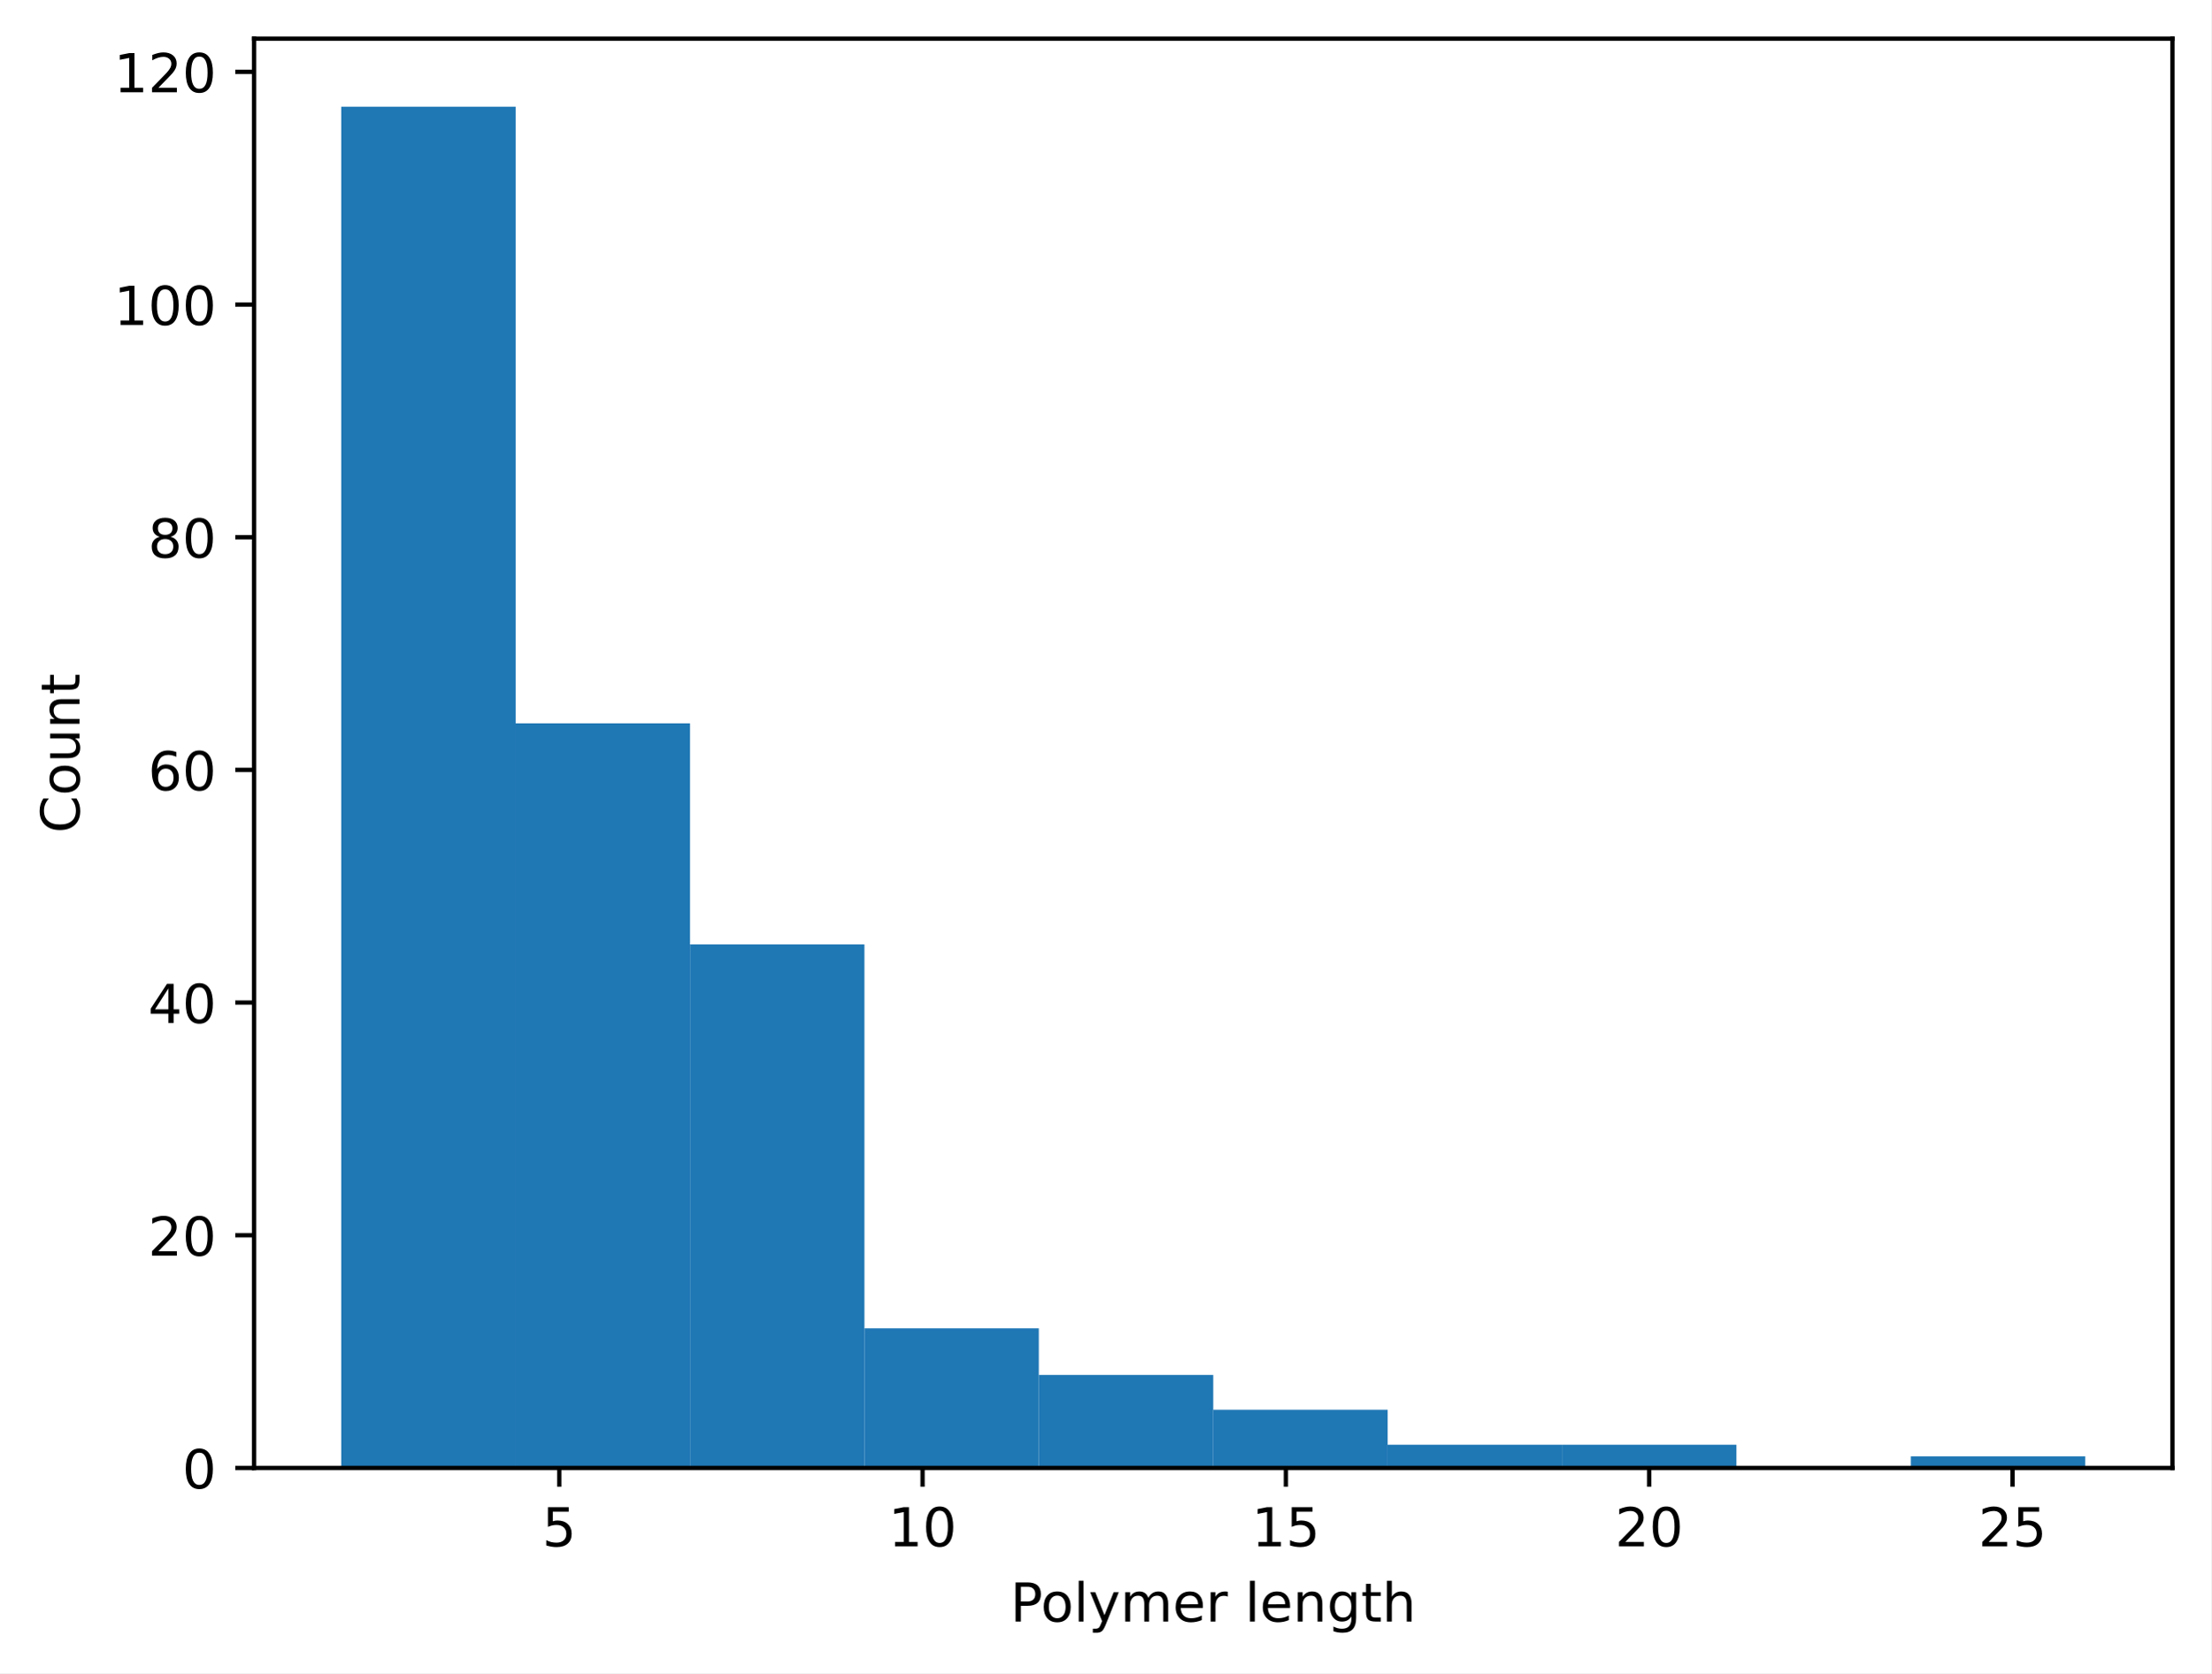
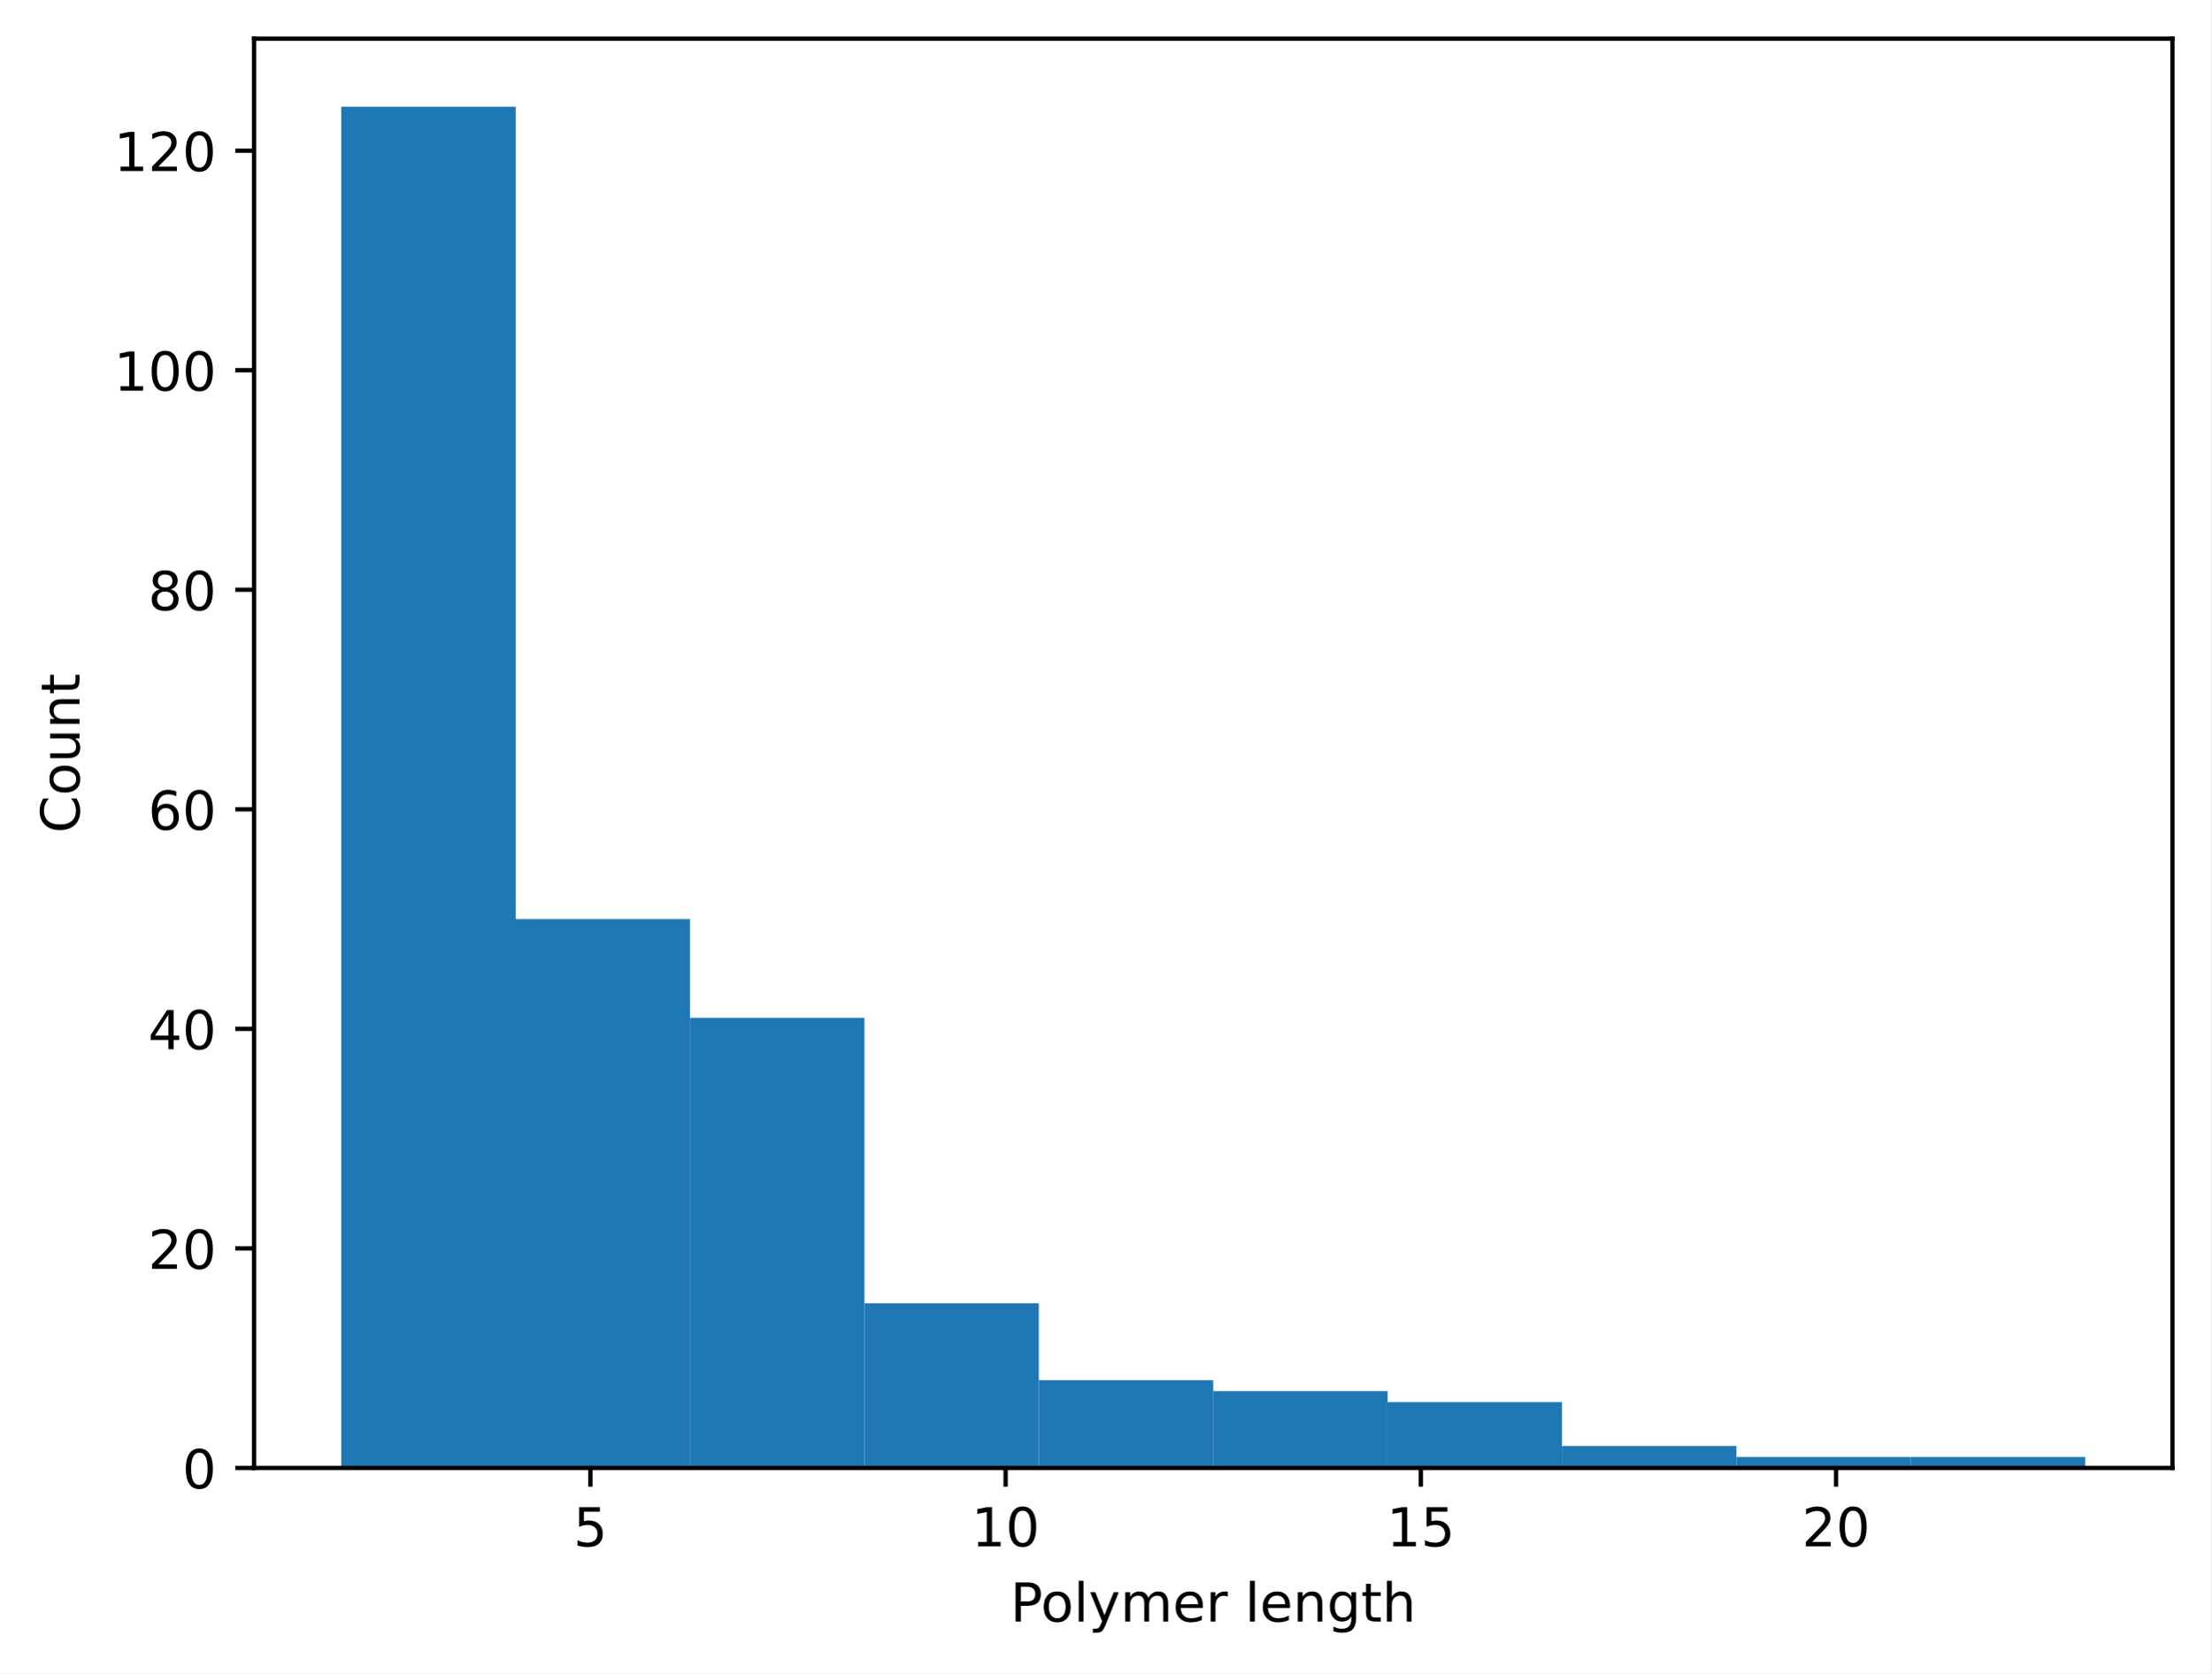
<svg xmlns="http://www.w3.org/2000/svg" xmlns:xlink="http://www.w3.org/1999/xlink" width="411.608pt" height="311.513pt" viewBox="0 0 411.608 311.513" version="1.1">
  <defs>
    <style type="text/css">*{stroke-linejoin: round; stroke-linecap: butt}</style>
  </defs>
  <g id="figure_1">
    <g id="patch_1">
      <path d="M 0 311.513  L 411.608 311.513  L 411.608 0  L 0 0  z " style="fill: #ffffff" />
    </g>
    <g id="axes_1">
      <g id="patch_2">
        <path d="M 47.288 273.312  L 404.408 273.312  L 404.408 7.2  L 47.288 7.2  z " style="fill: #ffffff" />
      </g>
      <g id="patch_3">
-         <path d="M 63.52 273.312  L 95.986 273.312  L 95.986 19.872  L 63.52 19.872  z " clip-path="url(#p0e5996d99f)" style="fill: #1f77b4" />
+         <path d="M 63.52 273.312  L 95.986 273.312  L 95.986 19.872  L 63.52 19.872  z " clip-path="url(#pbb45b2e04f)" style="fill: #1f77b4" />
      </g>
      <g id="patch_4">
-         <path d="M 95.986 273.312  L 128.451 273.312  L 128.451 134.678  L 95.986 134.678  z " clip-path="url(#p0e5996d99f)" style="fill: #1f77b4" />
+         <path d="M 95.986 273.312  L 128.451 273.312  L 128.451 171.118  L 95.986 171.118  z " clip-path="url(#pbb45b2e04f)" style="fill: #1f77b4" />
      </g>
      <g id="patch_5">
-         <path d="M 128.451 273.312  L 160.917 273.312  L 160.917 175.835  L 128.451 175.835  z " clip-path="url(#p0e5996d99f)" style="fill: #1f77b4" />
+         <path d="M 128.451 273.312  L 160.917 273.312  L 160.917 189.513  L 128.451 189.513  z " clip-path="url(#pbb45b2e04f)" style="fill: #1f77b4" />
      </g>
      <g id="patch_6">
-         <path d="M 160.917 273.312  L 193.382 273.312  L 193.382 247.318  L 160.917 247.318  z " clip-path="url(#p0e5996d99f)" style="fill: #1f77b4" />
+         <path d="M 160.917 273.312  L 193.382 273.312  L 193.382 242.654  L 160.917 242.654  z " clip-path="url(#pbb45b2e04f)" style="fill: #1f77b4" />
      </g>
      <g id="patch_7">
-         <path d="M 193.382 273.312  L 225.847 273.312  L 225.847 255.983  L 193.382 255.983  z " clip-path="url(#p0e5996d99f)" style="fill: #1f77b4" />
+         <path d="M 193.382 273.312  L 225.847 273.312  L 225.847 256.961  L 193.382 256.961  z " clip-path="url(#pbb45b2e04f)" style="fill: #1f77b4" />
      </g>
      <g id="patch_8">
-         <path d="M 225.847 273.312  L 258.313 273.312  L 258.313 262.481  L 225.847 262.481  z " clip-path="url(#p0e5996d99f)" style="fill: #1f77b4" />
+         <path d="M 225.847 273.312  L 258.313 273.312  L 258.313 259.005  L 225.847 259.005  z " clip-path="url(#pbb45b2e04f)" style="fill: #1f77b4" />
      </g>
      <g id="patch_9">
-         <path d="M 258.313 273.312  L 290.778 273.312  L 290.778 268.98  L 258.313 268.98  z " clip-path="url(#p0e5996d99f)" style="fill: #1f77b4" />
+         <path d="M 258.313 273.312  L 290.778 273.312  L 290.778 261.049  L 258.313 261.049  z " clip-path="url(#pbb45b2e04f)" style="fill: #1f77b4" />
      </g>
      <g id="patch_10">
-         <path d="M 290.778 273.312  L 323.244 273.312  L 323.244 268.98  L 290.778 268.98  z " clip-path="url(#p0e5996d99f)" style="fill: #1f77b4" />
+         <path d="M 290.778 273.312  L 323.244 273.312  L 323.244 269.224  L 290.778 269.224  z " clip-path="url(#pbb45b2e04f)" style="fill: #1f77b4" />
      </g>
      <g id="patch_11">
-         <path d="M 323.244 273.312  L 355.709 273.312  L 355.709 273.312  L 323.244 273.312  z " clip-path="url(#p0e5996d99f)" style="fill: #1f77b4" />
+         <path d="M 323.244 273.312  L 355.709 273.312  L 355.709 271.268  L 323.244 271.268  z " clip-path="url(#pbb45b2e04f)" style="fill: #1f77b4" />
      </g>
      <g id="patch_12">
-         <path d="M 355.709 273.312  L 388.175 273.312  L 388.175 271.146  L 355.709 271.146  z " clip-path="url(#p0e5996d99f)" style="fill: #1f77b4" />
+         <path d="M 355.709 273.312  L 388.175 273.312  L 388.175 271.268  L 355.709 271.268  z " clip-path="url(#pbb45b2e04f)" style="fill: #1f77b4" />
      </g>
      <g id="matplotlib.axis_1">
        <g id="xtick_1">
          <g id="line2d_1">
            <defs>
-               <path id="m7eaee6305a" d="M 0 0  L 0 3.5  " style="stroke: #000000; stroke-width: 0.8" />
-             </defs>
-             <g>
-               <use xlink:href="#m7eaee6305a" x="104.102" y="273.312" style="stroke: #000000; stroke-width: 0.8" />
+               <path id="m73e96d69c7" d="M 0 0  L 0 3.5  " style="stroke: #000000; stroke-width: 0.8" />
+             </defs>
+             <g>
+               <use xlink:href="#m73e96d69c7" x="109.899" y="273.312" style="stroke: #000000; stroke-width: 0.8" />
            </g>
          </g>
          <g id="text_1">
-             <g transform="translate(100.9208 287.9097) scale(0.1 -0.1)">
+             <g transform="translate(106.7182 287.9097) scale(0.1 -0.1)">
              <defs>
                <path id="DejaVuSans-18" d="M 691 4666  L 3169 4666  L 3169 4134  L 1269 4134  L 1269 2991  Q 1406 3038 1543 3061  Q 1681 3084 1819 3084  Q 2600 3084 3056 2656  Q 3513 2228 3513 1497  Q 3513 744 3044 326  Q 2575 -91 1722 -91  Q 1428 -91 1123 -41  Q 819 9 494 109  L 494 744  Q 775 591 1075 516  Q 1375 441 1709 441  Q 2250 441 2565 725  Q 2881 1009 2881 1497  Q 2881 1984 2565 2268  Q 2250 2553 1709 2553  Q 1456 2553 1204 2497  Q 953 2441 691 2322  L 691 4666  z " transform="scale(0.015625)" />
              </defs>
              <use xlink:href="#DejaVuSans-18" />
            </g>
          </g>
        </g>
        <g id="xtick_2">
          <g id="line2d_2">
            <g>
-               <use xlink:href="#m7eaee6305a" x="171.738" y="273.312" style="stroke: #000000; stroke-width: 0.8" />
+               <use xlink:href="#m73e96d69c7" x="187.198" y="273.312" style="stroke: #000000; stroke-width: 0.8" />
            </g>
          </g>
          <g id="text_2">
-             <g transform="translate(165.3759 287.9097) scale(0.1 -0.1)">
+             <g transform="translate(180.8356 287.9097) scale(0.1 -0.1)">
              <defs>
                <path id="DejaVuSans-14" d="M 794 531  L 1825 531  L 1825 4091  L 703 3866  L 703 4441  L 1819 4666  L 2450 4666  L 2450 531  L 3481 531  L 3481 0  L 794 0  L 794 531  z " transform="scale(0.015625)" />
                <path id="DejaVuSans-13" d="M 2034 4250  Q 1547 4250 1301 3770  Q 1056 3291 1056 2328  Q 1056 1369 1301 889  Q 1547 409 2034 409  Q 2525 409 2770 889  Q 3016 1369 3016 2328  Q 3016 3291 2770 3770  Q 2525 4250 2034 4250  z M 2034 4750  Q 2819 4750 3233 4129  Q 3647 3509 3647 2328  Q 3647 1150 3233 529  Q 2819 -91 2034 -91  Q 1250 -91 836 529  Q 422 1150 422 2328  Q 422 3509 836 4129  Q 1250 4750 2034 4750  z " transform="scale(0.015625)" />
              </defs>
              <use xlink:href="#DejaVuSans-14" />
              <use xlink:href="#DejaVuSans-13" transform="translate(63.625 0)" />
            </g>
          </g>
        </g>
        <g id="xtick_3">
          <g id="line2d_3">
            <g>
-               <use xlink:href="#m7eaee6305a" x="239.375" y="273.312" style="stroke: #000000; stroke-width: 0.8" />
+               <use xlink:href="#m73e96d69c7" x="264.497" y="273.312" style="stroke: #000000; stroke-width: 0.8" />
            </g>
          </g>
          <g id="text_3">
-             <g transform="translate(233.0123 287.9097) scale(0.1 -0.1)">
+             <g transform="translate(258.1344 287.9097) scale(0.1 -0.1)">
              <use xlink:href="#DejaVuSans-14" />
              <use xlink:href="#DejaVuSans-18" transform="translate(63.625 0)" />
            </g>
          </g>
        </g>
        <g id="xtick_4">
          <g id="line2d_4">
            <g>
-               <use xlink:href="#m7eaee6305a" x="307.011" y="273.312" style="stroke: #000000; stroke-width: 0.8" />
+               <use xlink:href="#m73e96d69c7" x="341.796" y="273.312" style="stroke: #000000; stroke-width: 0.8" />
            </g>
          </g>
          <g id="text_4">
-             <g transform="translate(300.6486 287.9097) scale(0.1 -0.1)">
+             <g transform="translate(335.4331 287.9097) scale(0.1 -0.1)">
              <defs>
                <path id="DejaVuSans-15" d="M 1228 531  L 3431 531  L 3431 0  L 469 0  L 469 531  Q 828 903 1448 1529  Q 2069 2156 2228 2338  Q 2531 2678 2651 2914  Q 2772 3150 2772 3378  Q 2772 3750 2511 3984  Q 2250 4219 1831 4219  Q 1534 4219 1204 4116  Q 875 4013 500 3803  L 500 4441  Q 881 4594 1212 4672  Q 1544 4750 1819 4750  Q 2544 4750 2975 4387  Q 3406 4025 3406 3419  Q 3406 3131 3298 2873  Q 3191 2616 2906 2266  Q 2828 2175 2409 1742  Q 1991 1309 1228 531  z " transform="scale(0.015625)" />
              </defs>
              <use xlink:href="#DejaVuSans-15" />
              <use xlink:href="#DejaVuSans-13" transform="translate(63.625 0)" />
            </g>
          </g>
        </g>
-         <g id="xtick_5">
-           <g id="line2d_5">
-             <g>
-               <use xlink:href="#m7eaee6305a" x="374.647" y="273.312" style="stroke: #000000; stroke-width: 0.8" />
-             </g>
-           </g>
-           <g id="text_5">
-             <g transform="translate(368.285 287.9097) scale(0.1 -0.1)">
-               <use xlink:href="#DejaVuSans-15" />
-               <use xlink:href="#DejaVuSans-18" transform="translate(63.625 0)" />
-             </g>
-           </g>
-         </g>
-         <g id="text_6">
+         <g id="text_5">
          <g transform="translate(188.0741 301.9104) scale(0.1 -0.1)">
            <defs>
              <path id="DejaVuSans-33" d="M 1259 4147  L 1259 2394  L 2053 2394  Q 2494 2394 2734 2622  Q 2975 2850 2975 3272  Q 2975 3691 2734 3919  Q 2494 4147 2053 4147  L 1259 4147  z M 628 4666  L 2053 4666  Q 2838 4666 3239 4311  Q 3641 3956 3641 3272  Q 3641 2581 3239 2228  Q 2838 1875 2053 1875  L 1259 1875  L 1259 0  L 628 0  L 628 4666  z " transform="scale(0.015625)" />
              <path id="DejaVuSans-52" d="M 1959 3097  Q 1497 3097 1228 2736  Q 959 2375 959 1747  Q 959 1119 1226 758  Q 1494 397 1959 397  Q 2419 397 2687 759  Q 2956 1122 2956 1747  Q 2956 2369 2687 2733  Q 2419 3097 1959 3097  z M 1959 3584  Q 2709 3584 3137 3096  Q 3566 2609 3566 1747  Q 3566 888 3137 398  Q 2709 -91 1959 -91  Q 1206 -91 779 398  Q 353 888 353 1747  Q 353 2609 779 3096  Q 1206 3584 1959 3584  z " transform="scale(0.015625)" />
              <path id="DejaVuSans-4f" d="M 603 4863  L 1178 4863  L 1178 0  L 603 0  L 603 4863  z " transform="scale(0.015625)" />
              <path id="DejaVuSans-5c" d="M 2059 -325  Q 1816 -950 1584 -1140  Q 1353 -1331 966 -1331  L 506 -1331  L 506 -850  L 844 -850  Q 1081 -850 1212 -737  Q 1344 -625 1503 -206  L 1606 56  L 191 3500  L 800 3500  L 1894 763  L 2988 3500  L 3597 3500  L 2059 -325  z " transform="scale(0.015625)" />
              <path id="DejaVuSans-50" d="M 3328 2828  Q 3544 3216 3844 3400  Q 4144 3584 4550 3584  Q 5097 3584 5394 3201  Q 5691 2819 5691 2113  L 5691 0  L 5113 0  L 5113 2094  Q 5113 2597 4934 2840  Q 4756 3084 4391 3084  Q 3944 3084 3684 2787  Q 3425 2491 3425 1978  L 3425 0  L 2847 0  L 2847 2094  Q 2847 2600 2669 2842  Q 2491 3084 2119 3084  Q 1678 3084 1418 2786  Q 1159 2488 1159 1978  L 1159 0  L 581 0  L 581 3500  L 1159 3500  L 1159 2956  Q 1356 3278 1631 3431  Q 1906 3584 2284 3584  Q 2666 3584 2933 3390  Q 3200 3197 3328 2828  z " transform="scale(0.015625)" />
              <path id="DejaVuSans-48" d="M 3597 1894  L 3597 1613  L 953 1613  Q 991 1019 1311 708  Q 1631 397 2203 397  Q 2534 397 2845 478  Q 3156 559 3463 722  L 3463 178  Q 3153 47 2828 -22  Q 2503 -91 2169 -91  Q 1331 -91 842 396  Q 353 884 353 1716  Q 353 2575 817 3079  Q 1281 3584 2069 3584  Q 2775 3584 3186 3129  Q 3597 2675 3597 1894  z M 3022 2063  Q 3016 2534 2758 2815  Q 2500 3097 2075 3097  Q 1594 3097 1305 2825  Q 1016 2553 972 2059  L 3022 2063  z " transform="scale(0.015625)" />
              <path id="DejaVuSans-55" d="M 2631 2963  Q 2534 3019 2420 3045  Q 2306 3072 2169 3072  Q 1681 3072 1420 2755  Q 1159 2438 1159 1844  L 1159 0  L 581 0  L 581 3500  L 1159 3500  L 1159 2956  Q 1341 3275 1631 3429  Q 1922 3584 2338 3584  Q 2397 3584 2469 3576  Q 2541 3569 2628 3553  L 2631 2963  z " transform="scale(0.015625)" />
              <path id="DejaVuSans-3" transform="scale(0.015625)" />
              <path id="DejaVuSans-51" d="M 3513 2113  L 3513 0  L 2938 0  L 2938 2094  Q 2938 2591 2744 2837  Q 2550 3084 2163 3084  Q 1697 3084 1428 2787  Q 1159 2491 1159 1978  L 1159 0  L 581 0  L 581 3500  L 1159 3500  L 1159 2956  Q 1366 3272 1645 3428  Q 1925 3584 2291 3584  Q 2894 3584 3203 3211  Q 3513 2838 3513 2113  z " transform="scale(0.015625)" />
              <path id="DejaVuSans-4a" d="M 2906 1791  Q 2906 2416 2648 2759  Q 2391 3103 1925 3103  Q 1463 3103 1205 2759  Q 947 2416 947 1791  Q 947 1169 1205 825  Q 1463 481 1925 481  Q 2391 481 2648 825  Q 2906 1169 2906 1791  z M 3481 434  Q 3481 -459 3084 -895  Q 2688 -1331 1869 -1331  Q 1566 -1331 1297 -1286  Q 1028 -1241 775 -1147  L 775 -588  Q 1028 -725 1275 -790  Q 1522 -856 1778 -856  Q 2344 -856 2625 -561  Q 2906 -266 2906 331  L 2906 616  Q 2728 306 2450 153  Q 2172 0 1784 0  Q 1141 0 747 490  Q 353 981 353 1791  Q 353 2603 747 3093  Q 1141 3584 1784 3584  Q 2172 3584 2450 3431  Q 2728 3278 2906 2969  L 2906 3500  L 3481 3500  L 3481 434  z " transform="scale(0.015625)" />
              <path id="DejaVuSans-57" d="M 1172 4494  L 1172 3500  L 2356 3500  L 2356 3053  L 1172 3053  L 1172 1153  Q 1172 725 1289 603  Q 1406 481 1766 481  L 2356 481  L 2356 0  L 1766 0  Q 1100 0 847 248  Q 594 497 594 1153  L 594 3053  L 172 3053  L 172 3500  L 594 3500  L 594 4494  L 1172 4494  z " transform="scale(0.015625)" />
              <path id="DejaVuSans-4b" d="M 3513 2113  L 3513 0  L 2938 0  L 2938 2094  Q 2938 2591 2744 2837  Q 2550 3084 2163 3084  Q 1697 3084 1428 2787  Q 1159 2491 1159 1978  L 1159 0  L 581 0  L 581 4863  L 1159 4863  L 1159 2956  Q 1366 3272 1645 3428  Q 1925 3584 2291 3584  Q 2894 3584 3203 3211  Q 3513 2838 3513 2113  z " transform="scale(0.015625)" />
            </defs>
            <use xlink:href="#DejaVuSans-33" />
            <use xlink:href="#DejaVuSans-52" transform="translate(56.73438 0)" />
            <use xlink:href="#DejaVuSans-4f" transform="translate(117.9219 0)" />
            <use xlink:href="#DejaVuSans-5c" transform="translate(145.7031 0)" />
            <use xlink:href="#DejaVuSans-50" transform="translate(204.8906 0)" />
            <use xlink:href="#DejaVuSans-48" transform="translate(302.2969 0)" />
            <use xlink:href="#DejaVuSans-55" transform="translate(363.8281 0)" />
            <use xlink:href="#DejaVuSans-3" transform="translate(404.9375 0)" />
            <use xlink:href="#DejaVuSans-4f" transform="translate(436.7188 0)" />
            <use xlink:href="#DejaVuSans-48" transform="translate(464.5 0)" />
            <use xlink:href="#DejaVuSans-51" transform="translate(526.0312 0)" />
            <use xlink:href="#DejaVuSans-4a" transform="translate(589.4062 0)" />
            <use xlink:href="#DejaVuSans-57" transform="translate(652.8906 0)" />
            <use xlink:href="#DejaVuSans-4b" transform="translate(692.0938 0)" />
          </g>
        </g>
      </g>
      <g id="matplotlib.axis_2">
        <g id="ytick_1">
-           <g id="line2d_6">
-             <defs>
-               <path id="m80c9d5a7d6" d="M 0 0  L -3.5 0  " style="stroke: #000000; stroke-width: 0.8" />
-             </defs>
-             <g>
-               <use xlink:href="#m80c9d5a7d6" x="47.288" y="273.312" style="stroke: #000000; stroke-width: 0.8" />
-             </g>
-           </g>
-           <g id="text_7">
+           <g id="line2d_5">
+             <defs>
+               <path id="mbe8d3fae12" d="M 0 0  L -3.5 0  " style="stroke: #000000; stroke-width: 0.8" />
+             </defs>
+             <g>
+               <use xlink:href="#mbe8d3fae12" x="47.288" y="273.312" style="stroke: #000000; stroke-width: 0.8" />
+             </g>
+           </g>
+           <g id="text_6">
            <g transform="translate(33.925 277.1108) scale(0.1 -0.1)">
              <use xlink:href="#DejaVuSans-13" />
            </g>
          </g>
        </g>
        <g id="ytick_2">
+           <g id="line2d_6">
+             <g>
+               <use xlink:href="#mbe8d3fae12" x="47.288" y="232.435" style="stroke: #000000; stroke-width: 0.8" />
+             </g>
+           </g>
+           <g id="text_7">
+             <g transform="translate(27.5625 236.2334) scale(0.1 -0.1)">
+               <use xlink:href="#DejaVuSans-15" />
+               <use xlink:href="#DejaVuSans-13" transform="translate(63.625 0)" />
+             </g>
+           </g>
+         </g>
+         <g id="ytick_3">
          <g id="line2d_7">
            <g>
-               <use xlink:href="#m80c9d5a7d6" x="47.288" y="229.989" style="stroke: #000000; stroke-width: 0.8" />
+               <use xlink:href="#mbe8d3fae12" x="47.288" y="191.557" style="stroke: #000000; stroke-width: 0.8" />
            </g>
          </g>
          <g id="text_8">
-             <g transform="translate(27.5625 233.7878) scale(0.1 -0.1)">
-               <use xlink:href="#DejaVuSans-15" />
-               <use xlink:href="#DejaVuSans-13" transform="translate(63.625 0)" />
-             </g>
-           </g>
-         </g>
-         <g id="ytick_3">
+             <g transform="translate(27.5625 195.356) scale(0.1 -0.1)">
+               <defs>
+                 <path id="DejaVuSans-17" d="M 2419 4116  L 825 1625  L 2419 1625  L 2419 4116  z M 2253 4666  L 3047 4666  L 3047 1625  L 3713 1625  L 3713 1100  L 3047 1100  L 3047 0  L 2419 0  L 2419 1100  L 313 1100  L 313 1709  L 2253 4666  z " transform="scale(0.015625)" />
+               </defs>
+               <use xlink:href="#DejaVuSans-17" />
+               <use xlink:href="#DejaVuSans-13" transform="translate(63.625 0)" />
+             </g>
+           </g>
+         </g>
+         <g id="ytick_4">
          <g id="line2d_8">
            <g>
-               <use xlink:href="#m80c9d5a7d6" x="47.288" y="186.666" style="stroke: #000000; stroke-width: 0.8" />
+               <use xlink:href="#mbe8d3fae12" x="47.288" y="150.68" style="stroke: #000000; stroke-width: 0.8" />
            </g>
          </g>
          <g id="text_9">
-             <g transform="translate(27.5625 190.4647) scale(0.1 -0.1)">
-               <defs>
-                 <path id="DejaVuSans-17" d="M 2419 4116  L 825 1625  L 2419 1625  L 2419 4116  z M 2253 4666  L 3047 4666  L 3047 1625  L 3713 1625  L 3713 1100  L 3047 1100  L 3047 0  L 2419 0  L 2419 1100  L 313 1100  L 313 1709  L 2253 4666  z " transform="scale(0.015625)" />
-               </defs>
-               <use xlink:href="#DejaVuSans-17" />
-               <use xlink:href="#DejaVuSans-13" transform="translate(63.625 0)" />
-             </g>
-           </g>
-         </g>
-         <g id="ytick_4">
+             <g transform="translate(27.5625 154.4786) scale(0.1 -0.1)">
+               <defs>
+                 <path id="DejaVuSans-19" d="M 2113 2584  Q 1688 2584 1439 2293  Q 1191 2003 1191 1497  Q 1191 994 1439 701  Q 1688 409 2113 409  Q 2538 409 2786 701  Q 3034 994 3034 1497  Q 3034 2003 2786 2293  Q 2538 2584 2113 2584  z M 3366 4563  L 3366 3988  Q 3128 4100 2886 4159  Q 2644 4219 2406 4219  Q 1781 4219 1451 3797  Q 1122 3375 1075 2522  Q 1259 2794 1537 2939  Q 1816 3084 2150 3084  Q 2853 3084 3261 2657  Q 3669 2231 3669 1497  Q 3669 778 3244 343  Q 2819 -91 2113 -91  Q 1303 -91 875 529  Q 447 1150 447 2328  Q 447 3434 972 4092  Q 1497 4750 2381 4750  Q 2619 4750 2861 4703  Q 3103 4656 3366 4563  z " transform="scale(0.015625)" />
+               </defs>
+               <use xlink:href="#DejaVuSans-19" />
+               <use xlink:href="#DejaVuSans-13" transform="translate(63.625 0)" />
+             </g>
+           </g>
+         </g>
+         <g id="ytick_5">
          <g id="line2d_9">
            <g>
-               <use xlink:href="#m80c9d5a7d6" x="47.288" y="143.343" style="stroke: #000000; stroke-width: 0.8" />
+               <use xlink:href="#mbe8d3fae12" x="47.288" y="109.802" style="stroke: #000000; stroke-width: 0.8" />
            </g>
          </g>
          <g id="text_10">
-             <g transform="translate(27.5625 147.1416) scale(0.1 -0.1)">
-               <defs>
-                 <path id="DejaVuSans-19" d="M 2113 2584  Q 1688 2584 1439 2293  Q 1191 2003 1191 1497  Q 1191 994 1439 701  Q 1688 409 2113 409  Q 2538 409 2786 701  Q 3034 994 3034 1497  Q 3034 2003 2786 2293  Q 2538 2584 2113 2584  z M 3366 4563  L 3366 3988  Q 3128 4100 2886 4159  Q 2644 4219 2406 4219  Q 1781 4219 1451 3797  Q 1122 3375 1075 2522  Q 1259 2794 1537 2939  Q 1816 3084 2150 3084  Q 2853 3084 3261 2657  Q 3669 2231 3669 1497  Q 3669 778 3244 343  Q 2819 -91 2113 -91  Q 1303 -91 875 529  Q 447 1150 447 2328  Q 447 3434 972 4092  Q 1497 4750 2381 4750  Q 2619 4750 2861 4703  Q 3103 4656 3366 4563  z " transform="scale(0.015625)" />
-               </defs>
-               <use xlink:href="#DejaVuSans-19" />
-               <use xlink:href="#DejaVuSans-13" transform="translate(63.625 0)" />
-             </g>
-           </g>
-         </g>
-         <g id="ytick_5">
+             <g transform="translate(27.5625 113.6012) scale(0.1 -0.1)">
+               <defs>
+                 <path id="DejaVuSans-1b" d="M 2034 2216  Q 1584 2216 1326 1975  Q 1069 1734 1069 1313  Q 1069 891 1326 650  Q 1584 409 2034 409  Q 2484 409 2743 651  Q 3003 894 3003 1313  Q 3003 1734 2745 1975  Q 2488 2216 2034 2216  z M 1403 2484  Q 997 2584 770 2862  Q 544 3141 544 3541  Q 544 4100 942 4425  Q 1341 4750 2034 4750  Q 2731 4750 3128 4425  Q 3525 4100 3525 3541  Q 3525 3141 3298 2862  Q 3072 2584 2669 2484  Q 3125 2378 3379 2068  Q 3634 1759 3634 1313  Q 3634 634 3220 271  Q 2806 -91 2034 -91  Q 1263 -91 848 271  Q 434 634 434 1313  Q 434 1759 690 2068  Q 947 2378 1403 2484  z M 1172 3481  Q 1172 3119 1398 2916  Q 1625 2713 2034 2713  Q 2441 2713 2670 2916  Q 2900 3119 2900 3481  Q 2900 3844 2670 4047  Q 2441 4250 2034 4250  Q 1625 4250 1398 4047  Q 1172 3844 1172 3481  z " transform="scale(0.015625)" />
+               </defs>
+               <use xlink:href="#DejaVuSans-1b" />
+               <use xlink:href="#DejaVuSans-13" transform="translate(63.625 0)" />
+             </g>
+           </g>
+         </g>
+         <g id="ytick_6">
          <g id="line2d_10">
            <g>
-               <use xlink:href="#m80c9d5a7d6" x="47.288" y="100.02" style="stroke: #000000; stroke-width: 0.8" />
+               <use xlink:href="#mbe8d3fae12" x="47.288" y="68.925" style="stroke: #000000; stroke-width: 0.8" />
            </g>
          </g>
          <g id="text_11">
-             <g transform="translate(27.5625 103.8185) scale(0.1 -0.1)">
-               <defs>
-                 <path id="DejaVuSans-1b" d="M 2034 2216  Q 1584 2216 1326 1975  Q 1069 1734 1069 1313  Q 1069 891 1326 650  Q 1584 409 2034 409  Q 2484 409 2743 651  Q 3003 894 3003 1313  Q 3003 1734 2745 1975  Q 2488 2216 2034 2216  z M 1403 2484  Q 997 2584 770 2862  Q 544 3141 544 3541  Q 544 4100 942 4425  Q 1341 4750 2034 4750  Q 2731 4750 3128 4425  Q 3525 4100 3525 3541  Q 3525 3141 3298 2862  Q 3072 2584 2669 2484  Q 3125 2378 3379 2068  Q 3634 1759 3634 1313  Q 3634 634 3220 271  Q 2806 -91 2034 -91  Q 1263 -91 848 271  Q 434 634 434 1313  Q 434 1759 690 2068  Q 947 2378 1403 2484  z M 1172 3481  Q 1172 3119 1398 2916  Q 1625 2713 2034 2713  Q 2441 2713 2670 2916  Q 2900 3119 2900 3481  Q 2900 3844 2670 4047  Q 2441 4250 2034 4250  Q 1625 4250 1398 4047  Q 1172 3844 1172 3481  z " transform="scale(0.015625)" />
-               </defs>
-               <use xlink:href="#DejaVuSans-1b" />
-               <use xlink:href="#DejaVuSans-13" transform="translate(63.625 0)" />
-             </g>
-           </g>
-         </g>
-         <g id="ytick_6">
+             <g transform="translate(21.2 72.72373) scale(0.1 -0.1)">
+               <use xlink:href="#DejaVuSans-14" />
+               <use xlink:href="#DejaVuSans-13" transform="translate(63.625 0)" />
+               <use xlink:href="#DejaVuSans-13" transform="translate(127.25 0)" />
+             </g>
+           </g>
+         </g>
+         <g id="ytick_7">
          <g id="line2d_11">
            <g>
-               <use xlink:href="#m80c9d5a7d6" x="47.288" y="56.697" style="stroke: #000000; stroke-width: 0.8" />
+               <use xlink:href="#mbe8d3fae12" x="47.288" y="28.047" style="stroke: #000000; stroke-width: 0.8" />
            </g>
          </g>
          <g id="text_12">
-             <g transform="translate(21.2 60.49544) scale(0.1 -0.1)">
-               <use xlink:href="#DejaVuSans-14" />
-               <use xlink:href="#DejaVuSans-13" transform="translate(63.625 0)" />
-               <use xlink:href="#DejaVuSans-13" transform="translate(127.25 0)" />
-             </g>
-           </g>
-         </g>
-         <g id="ytick_7">
-           <g id="line2d_12">
-             <g>
-               <use xlink:href="#m80c9d5a7d6" x="47.288" y="13.374" style="stroke: #000000; stroke-width: 0.8" />
-             </g>
-           </g>
-           <g id="text_13">
-             <g transform="translate(21.2 17.17237) scale(0.1 -0.1)">
+             <g transform="translate(21.2 31.84631) scale(0.1 -0.1)">
              <use xlink:href="#DejaVuSans-14" />
              <use xlink:href="#DejaVuSans-15" transform="translate(63.625 0)" />
              <use xlink:href="#DejaVuSans-13" transform="translate(127.25 0)" />
            </g>
          </g>
        </g>
-         <g id="text_14">
+         <g id="text_13">
          <g transform="translate(14.79766 155.1044) rotate(-90) scale(0.1 -0.1)">
            <defs>
              <path id="DejaVuSans-26" d="M 4122 4306  L 4122 3641  Q 3803 3938 3442 4084  Q 3081 4231 2675 4231  Q 1875 4231 1450 3742  Q 1025 3253 1025 2328  Q 1025 1406 1450 917  Q 1875 428 2675 428  Q 3081 428 3442 575  Q 3803 722 4122 1019  L 4122 359  Q 3791 134 3420 21  Q 3050 -91 2638 -91  Q 1578 -91 968 557  Q 359 1206 359 2328  Q 359 3453 968 4101  Q 1578 4750 2638 4750  Q 3056 4750 3426 4639  Q 3797 4528 4122 4306  z " transform="scale(0.015625)" />
              <path id="DejaVuSans-58" d="M 544 1381  L 544 3500  L 1119 3500  L 1119 1403  Q 1119 906 1312 657  Q 1506 409 1894 409  Q 2359 409 2629 706  Q 2900 1003 2900 1516  L 2900 3500  L 3475 3500  L 3475 0  L 2900 0  L 2900 538  Q 2691 219 2414 64  Q 2138 -91 1772 -91  Q 1169 -91 856 284  Q 544 659 544 1381  z M 1991 3584  L 1991 3584  z " transform="scale(0.015625)" />
            </defs>
            <use xlink:href="#DejaVuSans-26" />
            <use xlink:href="#DejaVuSans-52" transform="translate(69.82812 0)" />
            <use xlink:href="#DejaVuSans-58" transform="translate(131.0156 0)" />
            <use xlink:href="#DejaVuSans-51" transform="translate(194.3906 0)" />
            <use xlink:href="#DejaVuSans-57" transform="translate(257.7656 0)" />
          </g>
        </g>
      </g>
      <g id="patch_13">
        <path d="M 47.288 273.312  L 47.288 7.2  " style="fill: none; stroke: #000000; stroke-width: 0.8; stroke-linejoin: miter; stroke-linecap: square" />
      </g>
      <g id="patch_14">
        <path d="M 404.408 273.312  L 404.408 7.2  " style="fill: none; stroke: #000000; stroke-width: 0.8; stroke-linejoin: miter; stroke-linecap: square" />
      </g>
      <g id="patch_15">
        <path d="M 47.288 273.312  L 404.408 273.312  " style="fill: none; stroke: #000000; stroke-width: 0.8; stroke-linejoin: miter; stroke-linecap: square" />
      </g>
      <g id="patch_16">
        <path d="M 47.288 7.2  L 404.408 7.2  " style="fill: none; stroke: #000000; stroke-width: 0.8; stroke-linejoin: miter; stroke-linecap: square" />
      </g>
    </g>
  </g>
  <defs>
-     <clipPath id="p0e5996d99f">
+     <clipPath id="pbb45b2e04f">
      <rect x="47.288" y="7.2" width="357.12" height="266.112" />
    </clipPath>
  </defs>
</svg>
